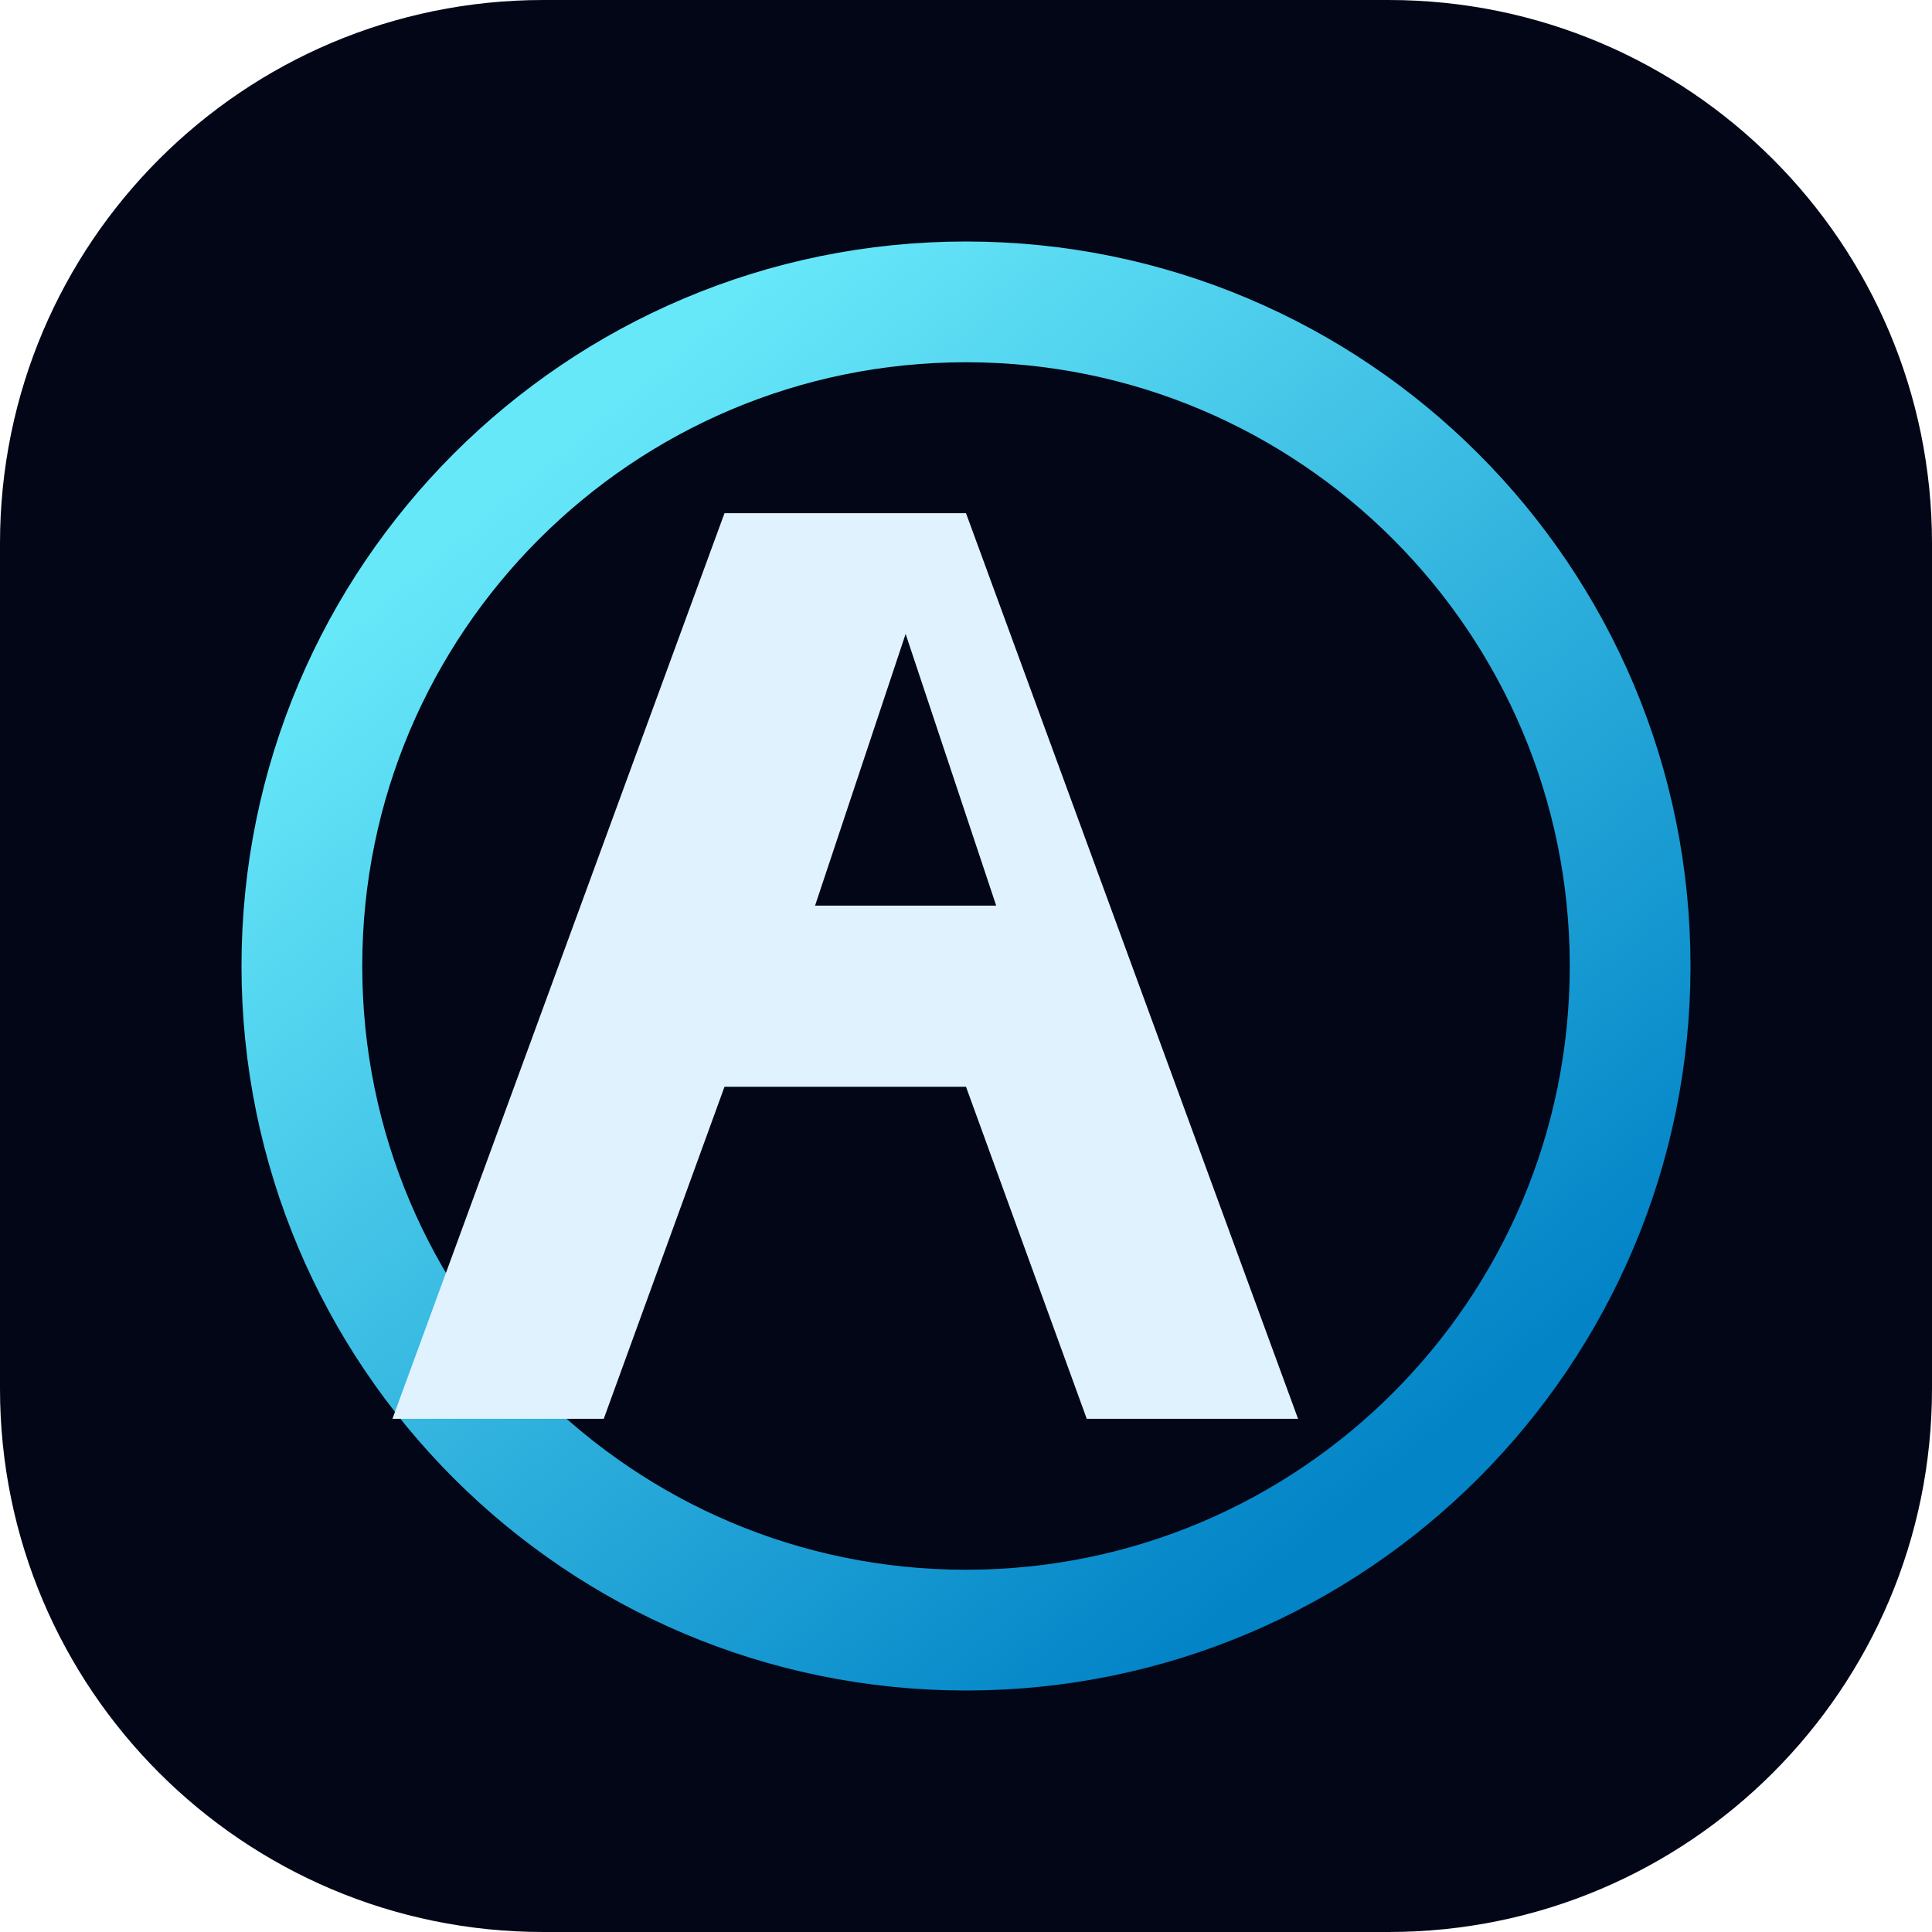
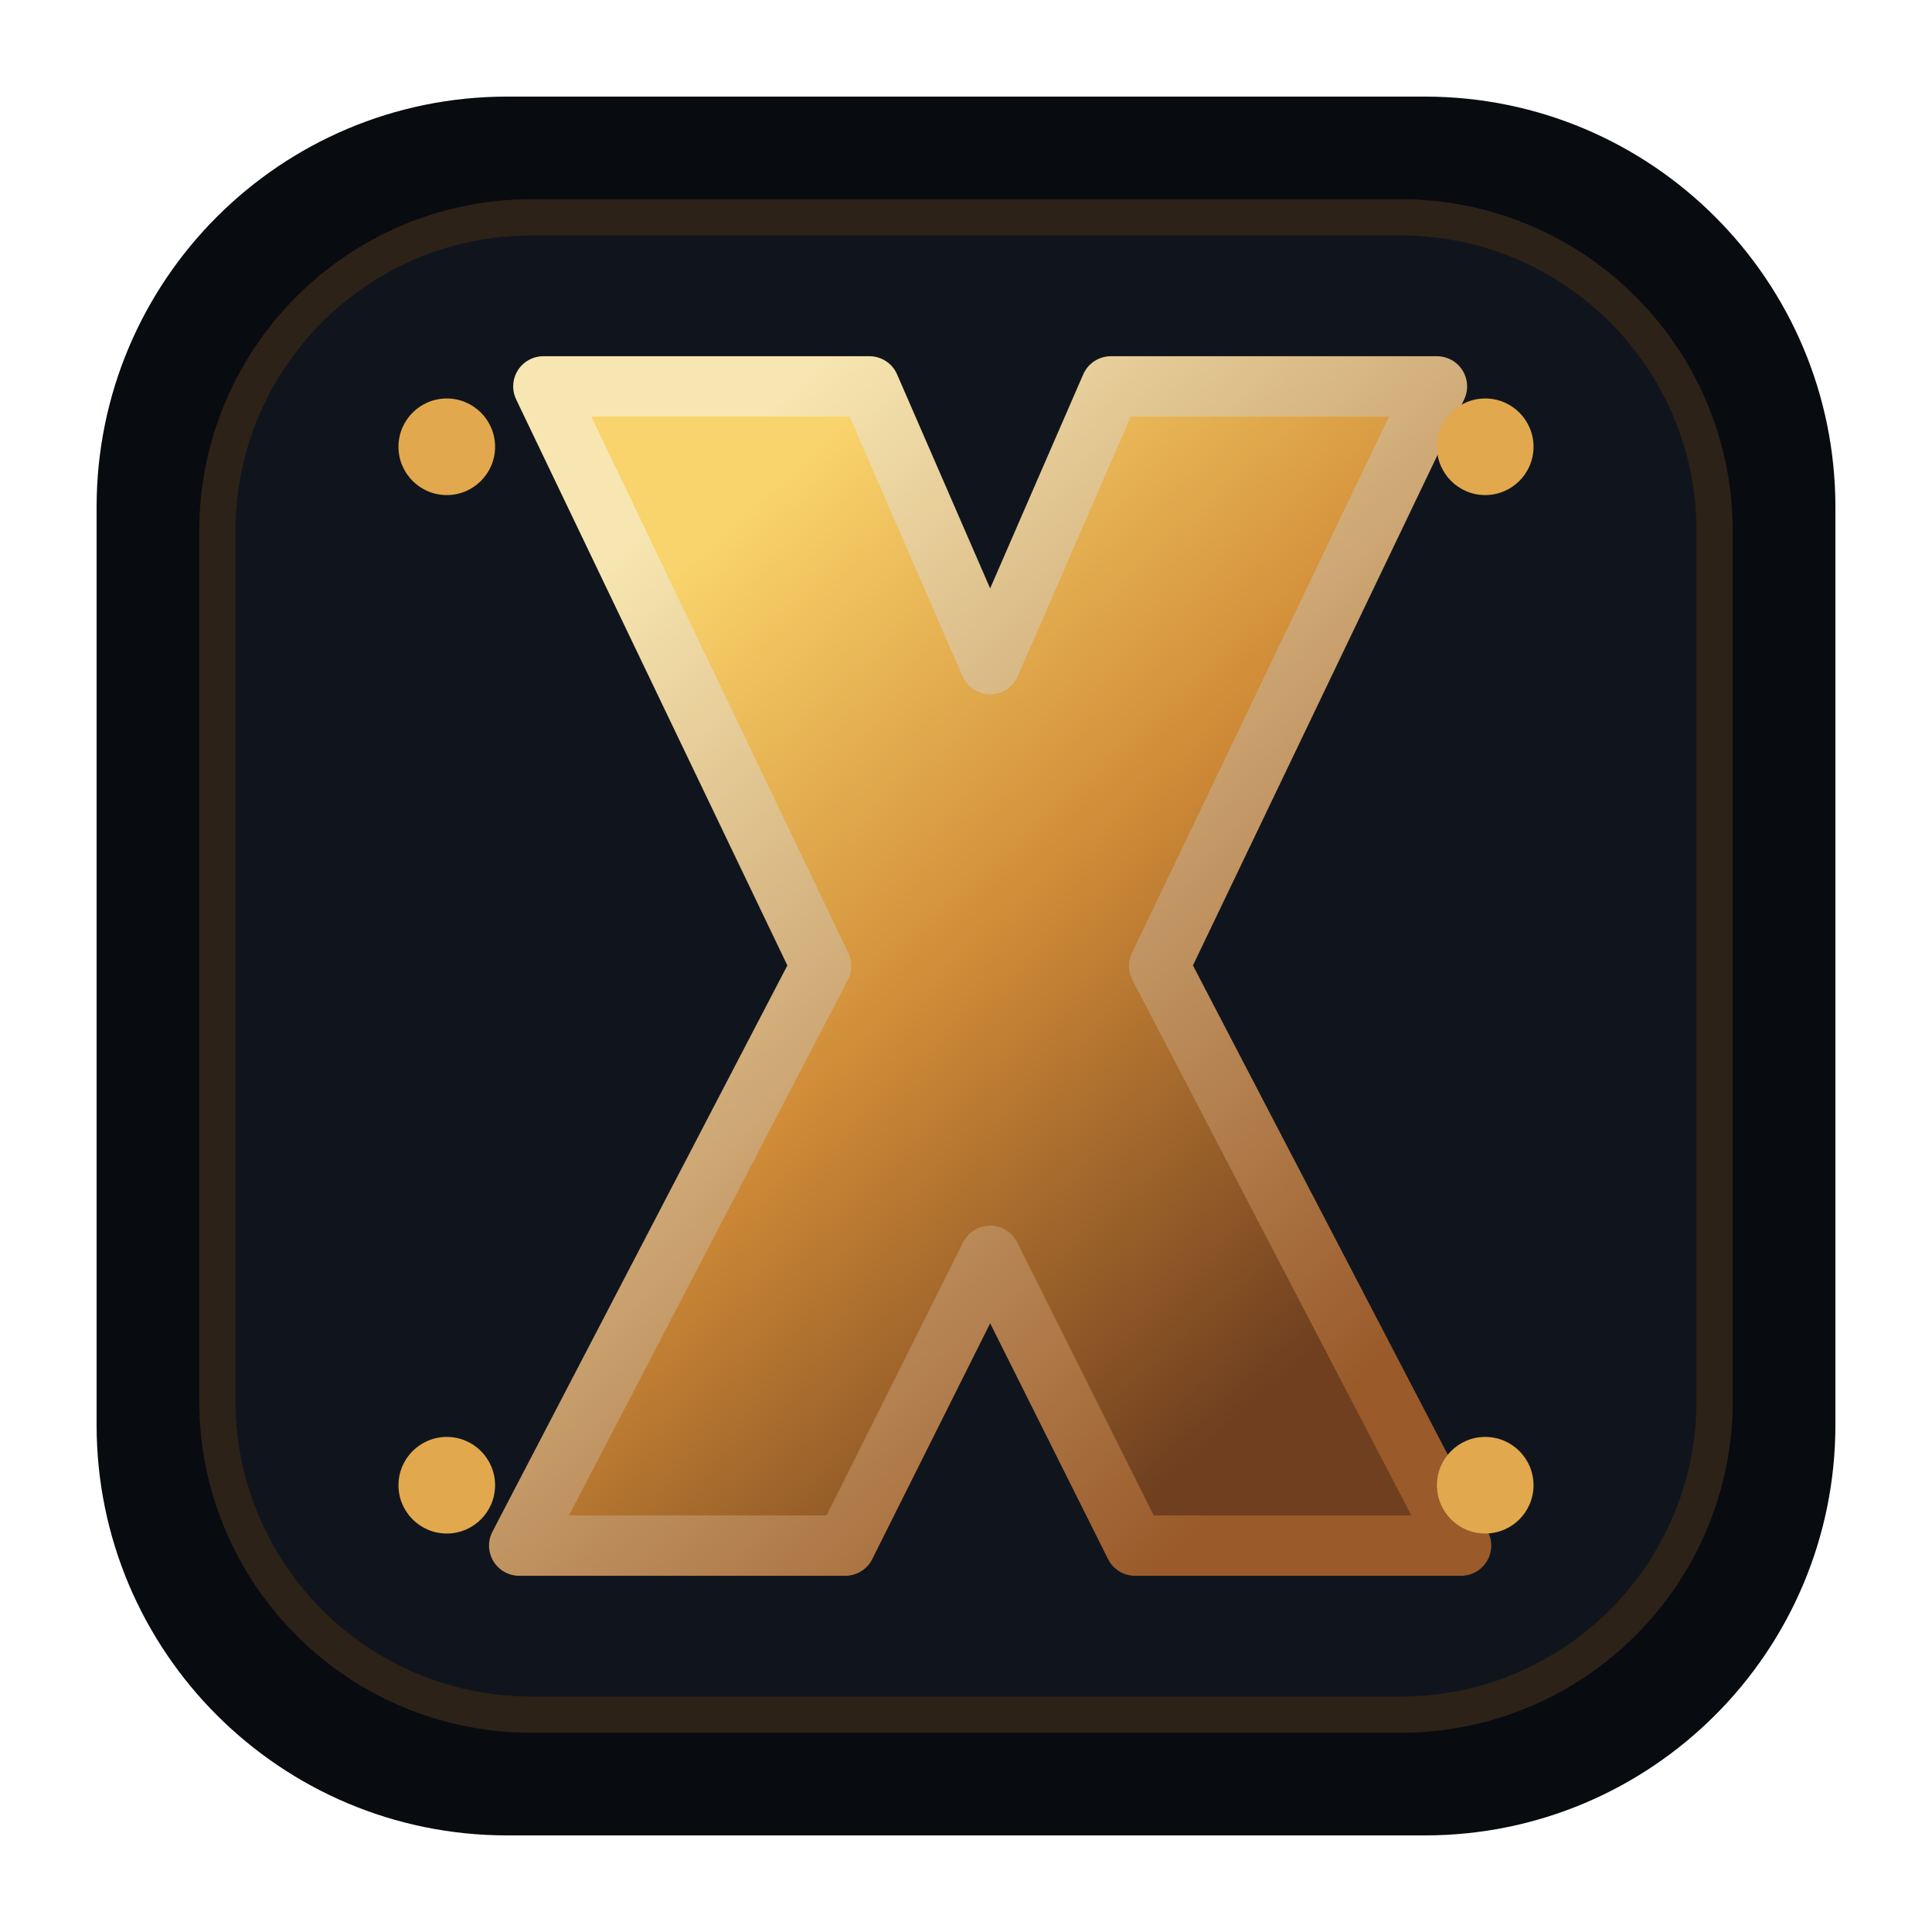
- <svg xmlns="http://www.w3.org/2000/svg" viewBox="0 0 64 64" role="img" aria-label="axonyx-site-ui">
+ <svg xmlns="http://www.w3.org/2000/svg" viewBox="0 0 160 160" role="img" aria-label="Axonyx X mark">
  <defs>
-     <linearGradient id="ax-site-gradient" x1="18%" x2="82%" y1="12%" y2="88%">
-       <stop offset="0%" stop-color="#67e8f9" />
-       <stop offset="100%" stop-color="#0284c7" />
+     <linearGradient id="ax-x-core" x1="22%" x2="78%" y1="12%" y2="88%">
+       <stop offset="0%" stop-color="#f9d36b" />
+       <stop offset="48%" stop-color="#d08b37" />
+       <stop offset="100%" stop-color="#6f3f1f" />
+     </linearGradient>
+     <linearGradient id="ax-x-edge" x1="18%" x2="82%" y1="8%" y2="92%">
+       <stop offset="0%" stop-color="#f7e6b1" />
+       <stop offset="100%" stop-color="#9a5a2a" />
    </linearGradient>
  </defs>
-   <rect width="64" height="64" rx="18" fill="#020617" />
-   <circle cx="32" cy="32" r="22" fill="none" stroke="url(#ax-site-gradient)" stroke-width="4" />
-   <path d="M32 17 43 47H36l-4-11h-8l-4 11h-7l11-30h8Zm-5 13h6l-3-9-3 9Z" fill="#e0f2fe" />
+   <rect x="8" y="8" width="144" height="144" rx="34" fill="#080b10" />
+   <rect x="18" y="18" width="124" height="124" rx="26" fill="#10151d" stroke="#2d2218" stroke-width="3" />
+   <path d="M45 32H72L82 55L92 32H119L96 80L121 128H94L82 104L70 128H43L68 80L45 32Z" fill="url(#ax-x-core)" />
+   <path d="M45 32H72L82 55L92 32H119L96 80L121 128H94L82 104L70 128H43L68 80L45 32Z" fill="none" stroke="url(#ax-x-edge)" stroke-width="5" stroke-linejoin="round" />
+   <circle cx="37" cy="37" r="4" fill="#e2a84d" />
+   <circle cx="123" cy="37" r="4" fill="#e2a84d" />
+   <circle cx="37" cy="123" r="4" fill="#e2a84d" />
+   <circle cx="123" cy="123" r="4" fill="#e2a84d" />
</svg>
